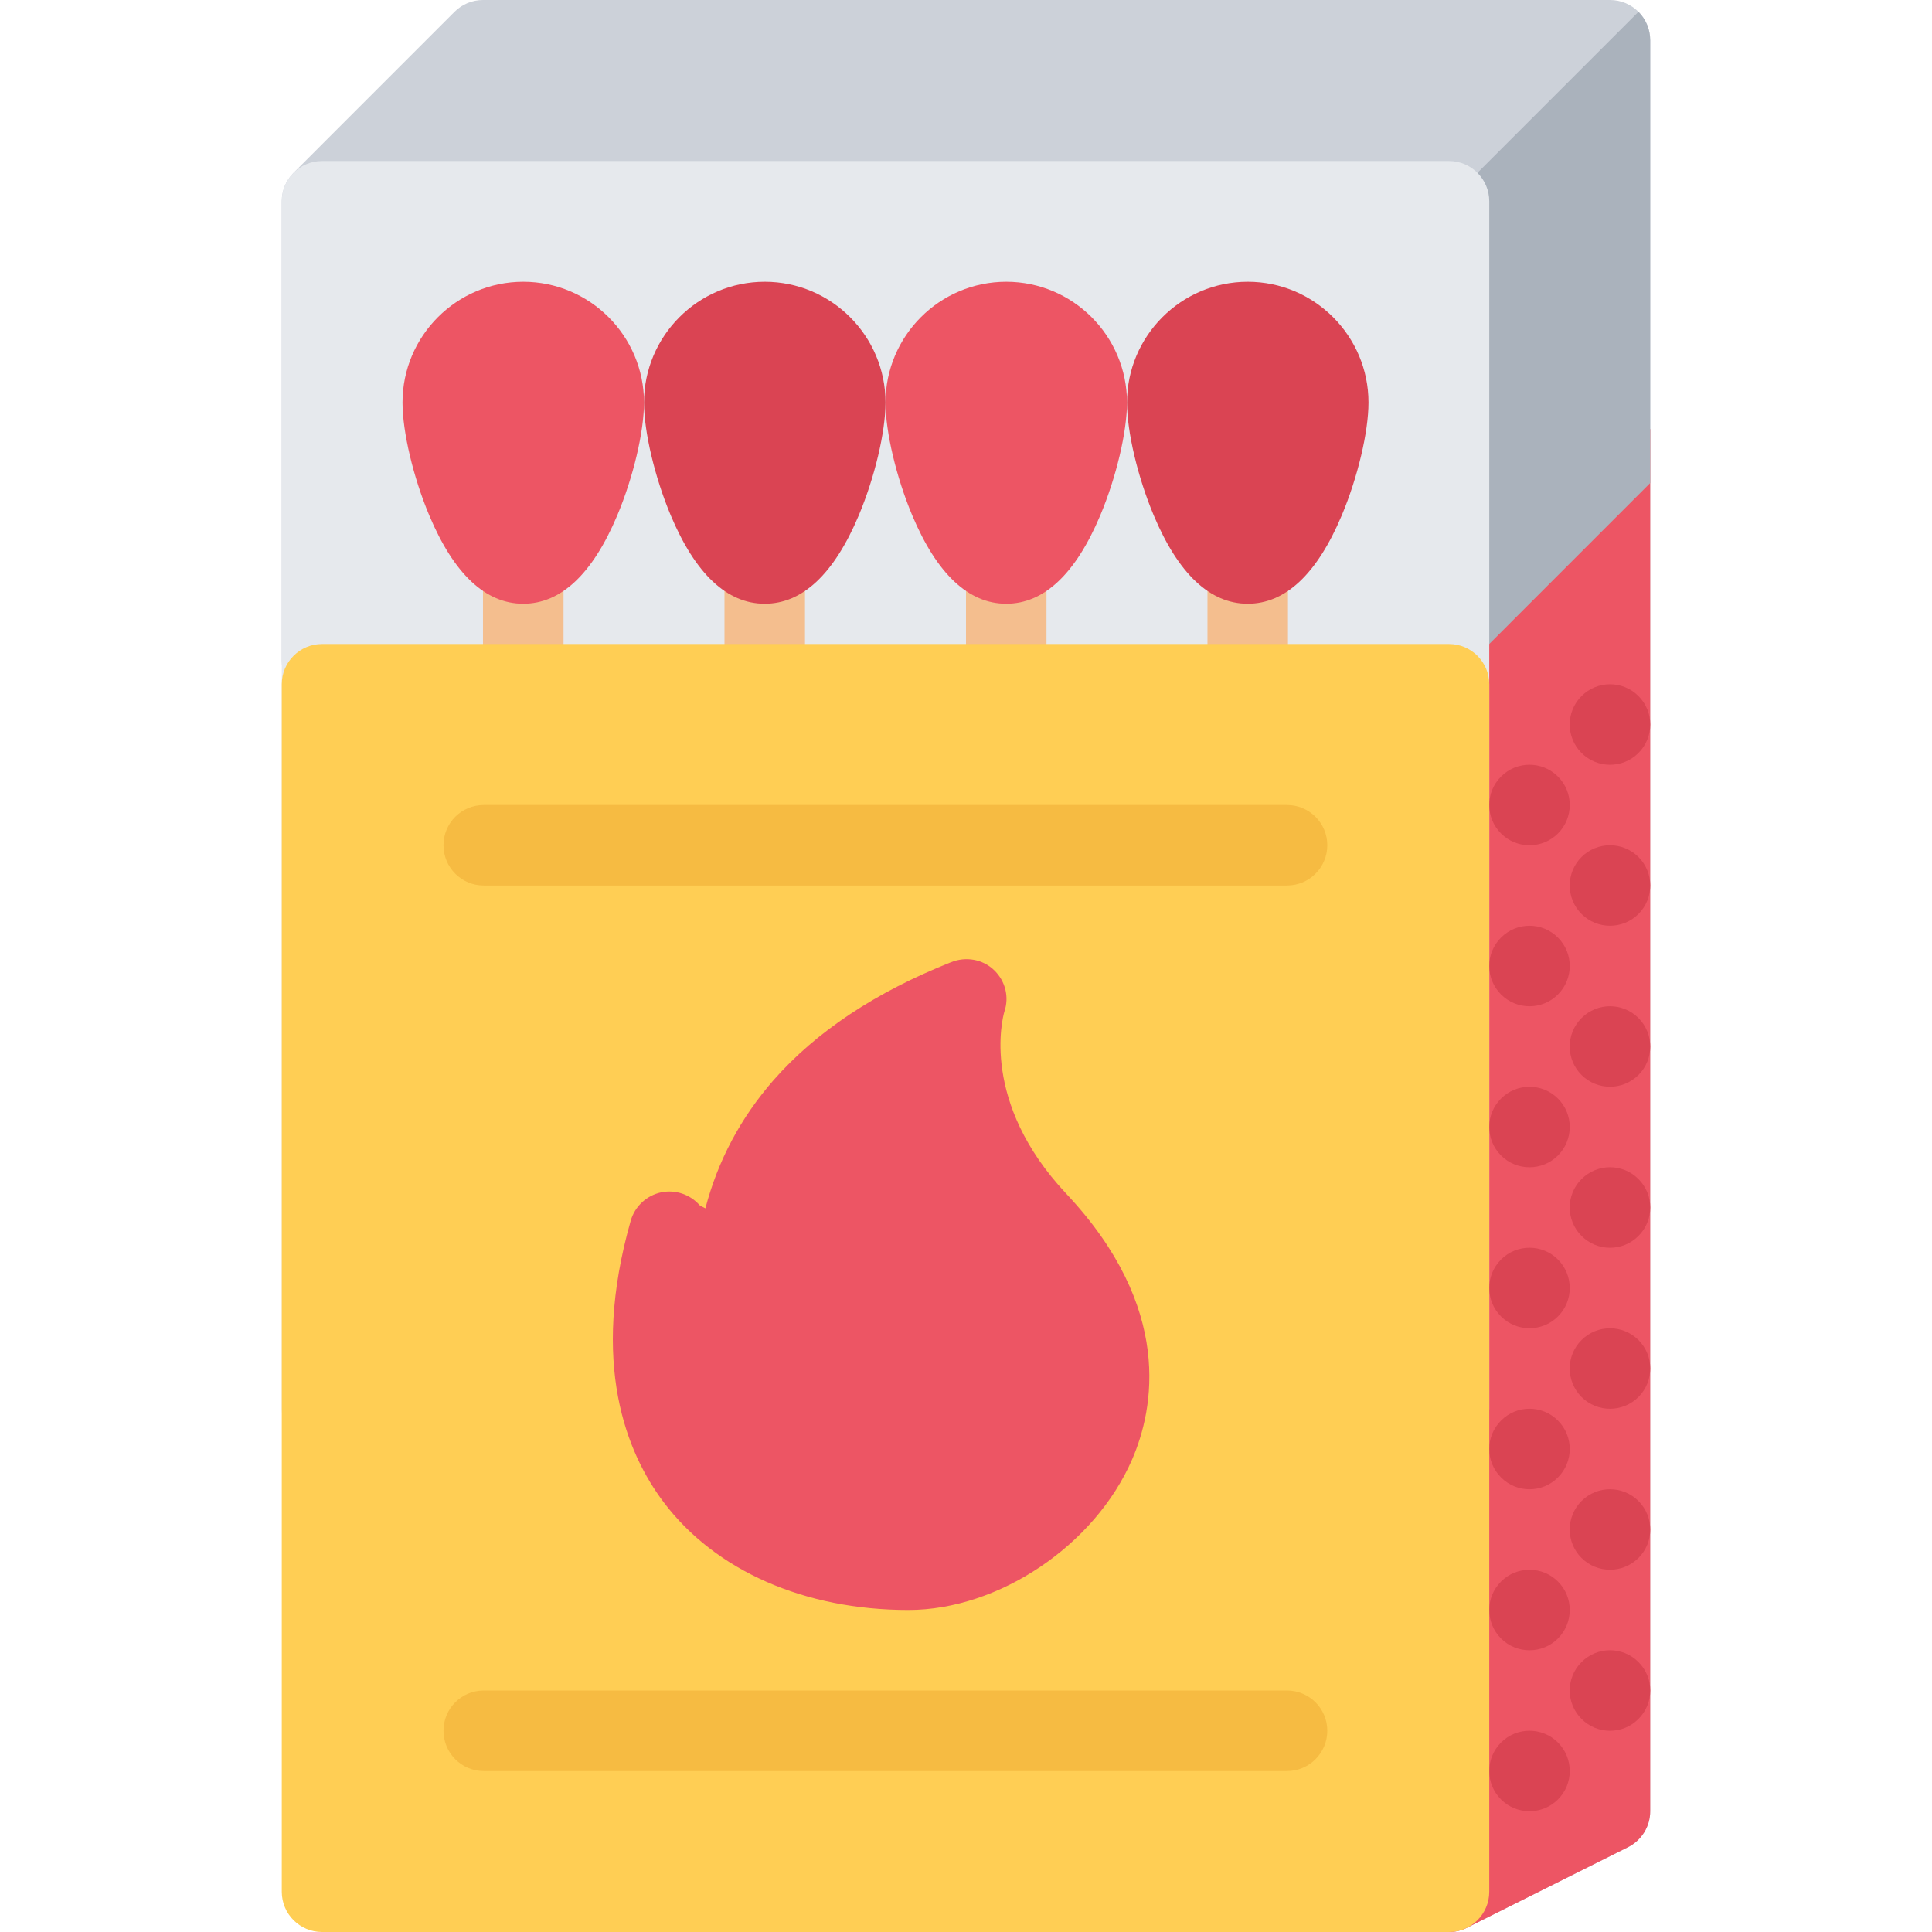
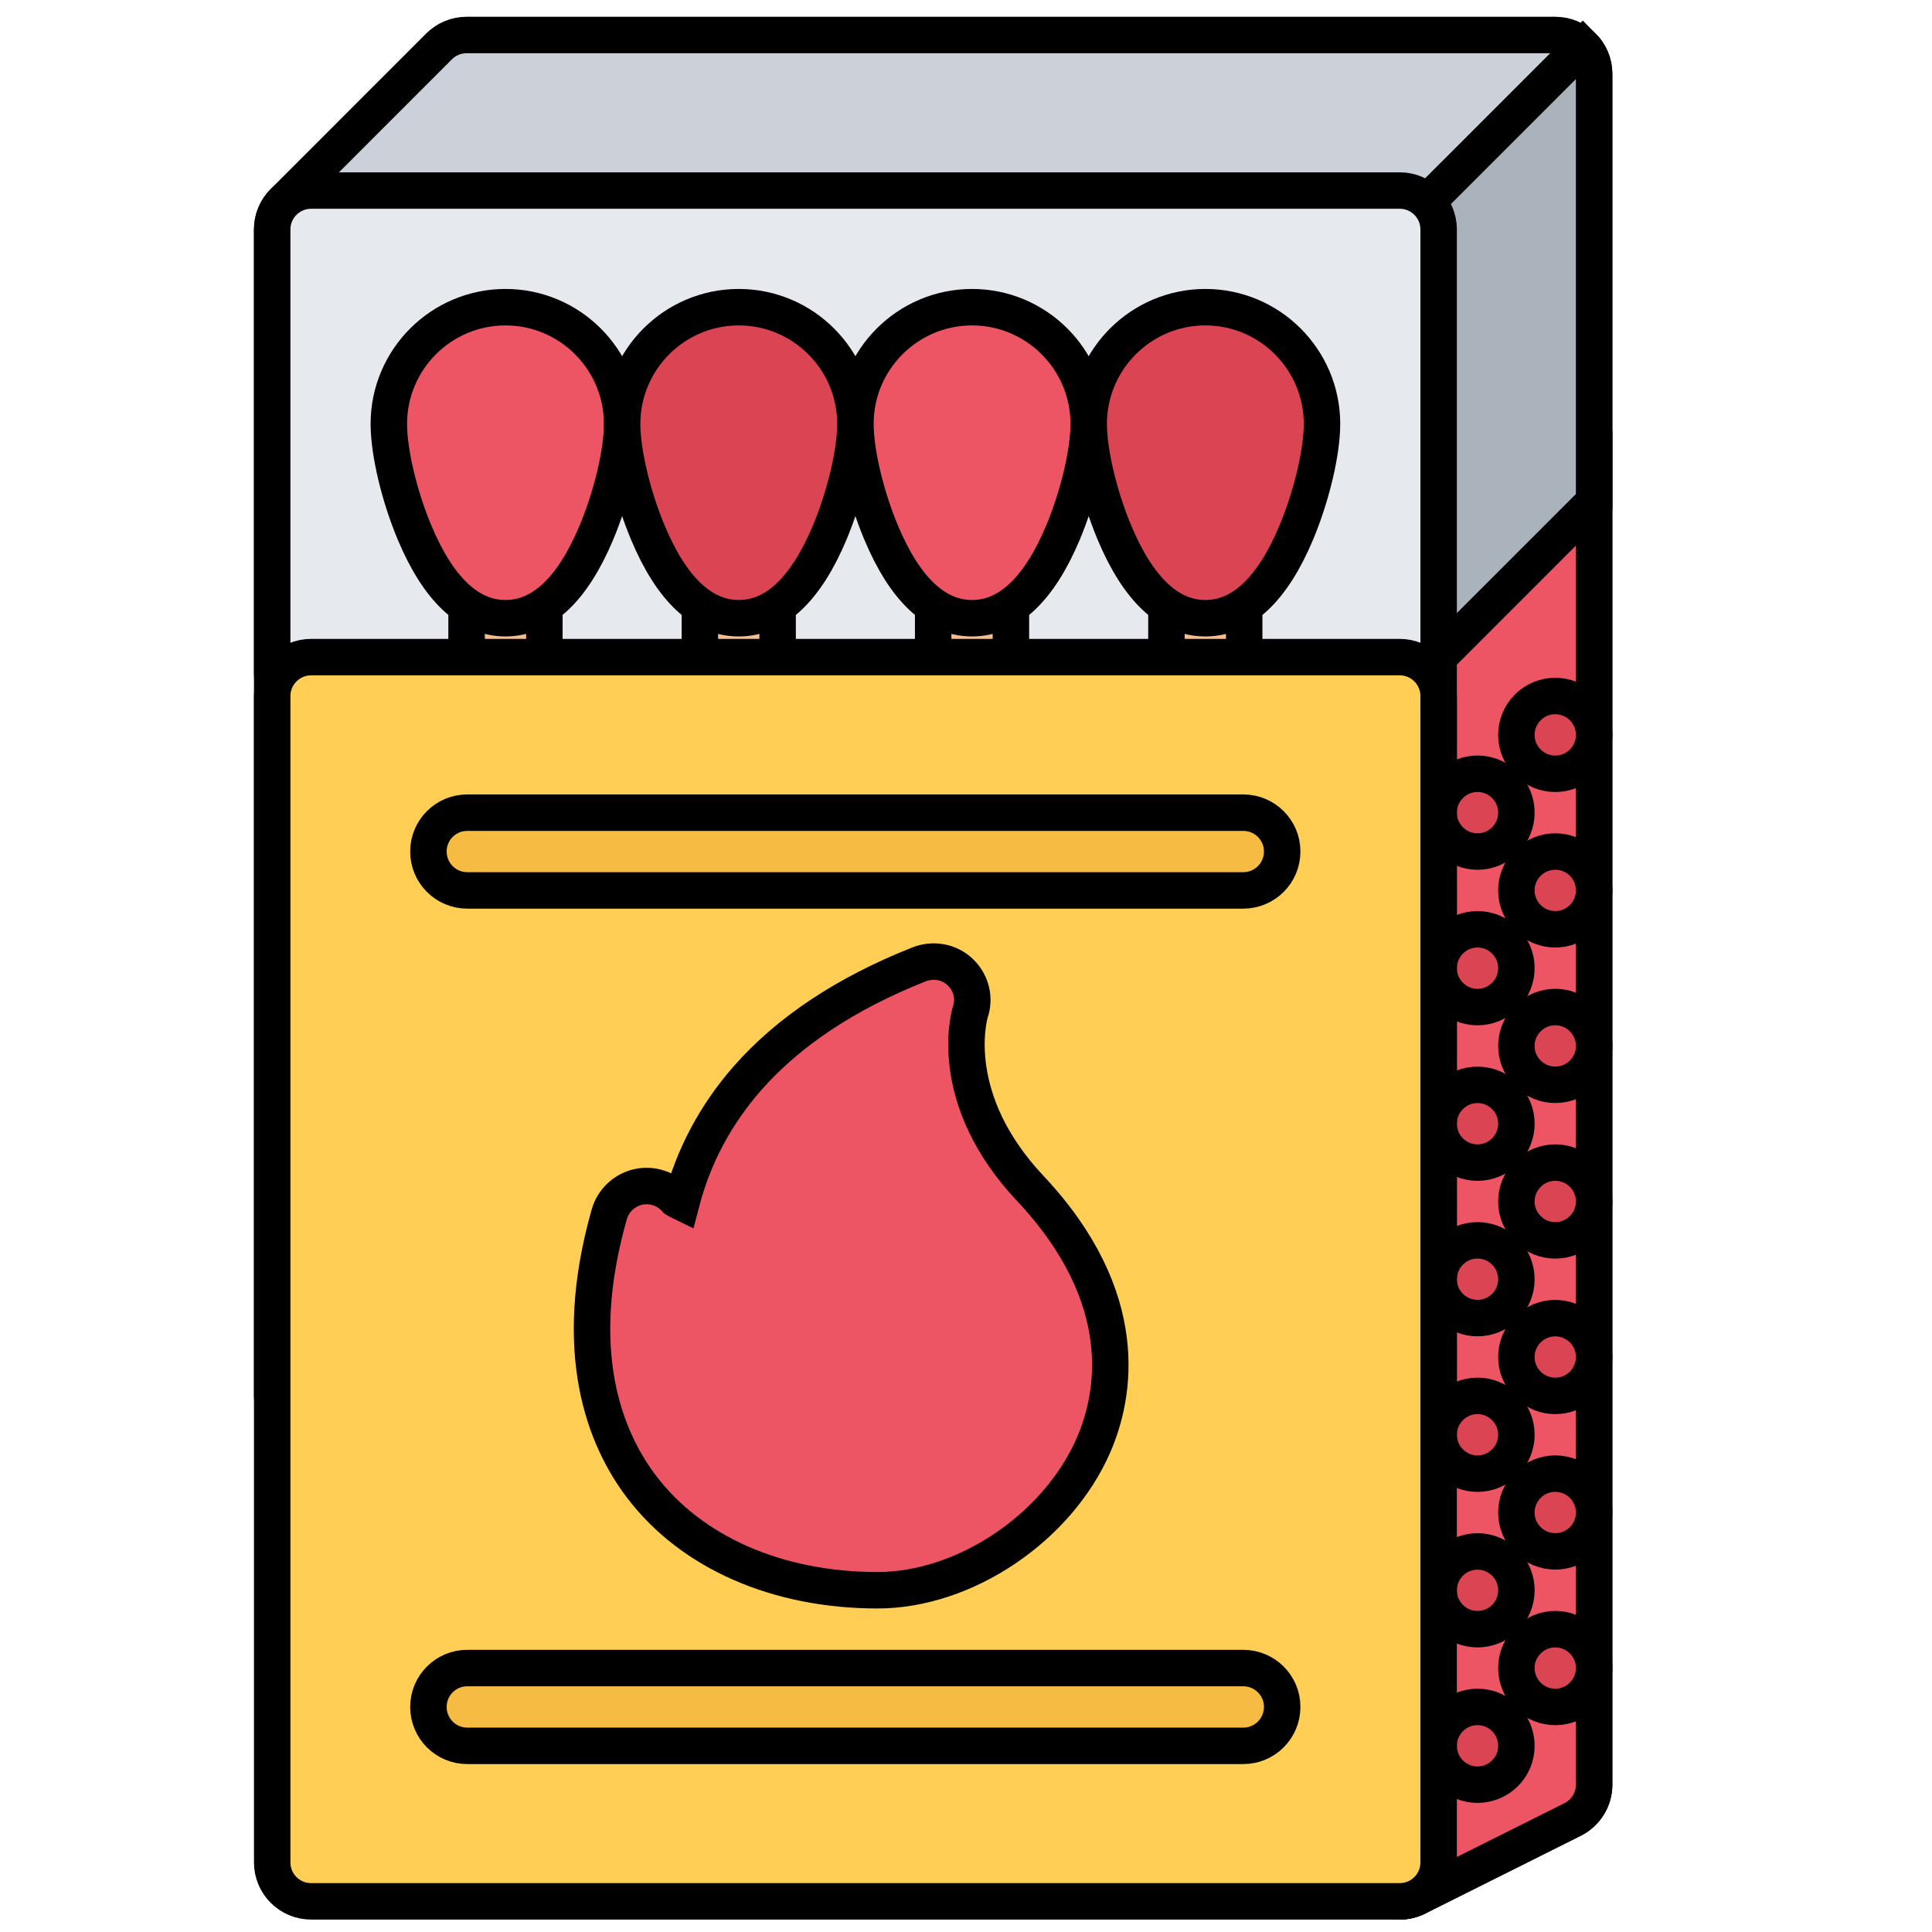
- <svg xmlns="http://www.w3.org/2000/svg" version="1.1" id="Layer_1" viewBox="0 0 511.99 511.99" xml:space="preserve">
-   <path style="fill:#CCD1D9;" d="M426.657,0H127.996c-2.828,0-5.546,1.125-7.546,3.125l-42.655,42.67c-2,2-3.125,4.719-3.125,7.547  v121.777c0,2.656,1,5.234,2.796,7.202l298.661,326.2c2.062,2.281,4.938,3.469,7.859,3.469c1.625,0,3.25-0.375,4.766-1.125  l42.67-21.344c3.609-1.812,5.891-5.5,5.891-9.531V10.672C437.313,4.781,432.548,0,426.657,0z" />
-   <path style="fill:#ED5564;" d="M318.536,113.715v331.902l57.591,62.904c2.062,2.281,4.938,3.469,7.859,3.469  c1.625,0,3.25-0.375,4.766-1.125l42.67-21.344c3.609-1.812,5.891-5.5,5.891-9.531V113.715H318.536z" />
-   <path style="fill:#AAB2BC;" d="M437.313,10.672c0-2.938-1.188-5.609-3.109-7.547l-50.217,50.217v127.995l53.326-53.342V10.672z" />
-   <path style="fill:#E6E9ED;" d="M383.987,42.67H85.342c-5.891,0-10.671,4.781-10.671,10.672v319.996  c0,5.875,4.781,10.656,10.671,10.656h298.646c5.891,0,10.672-4.781,10.672-10.656V53.342  C394.659,47.451,389.878,42.67,383.987,42.67z" />
-   <g>
-     <path style="fill:#DA4453;" d="M412.861,248.46c4.172,4.156,4.172,10.921,0,15.077c-4.156,4.172-10.921,4.172-15.077,0   c-4.172-4.156-4.172-10.921,0-15.077C401.94,244.288,408.705,244.288,412.861,248.46z" />
-     <path style="fill:#DA4453;" d="M434.204,269.787c4.156,4.18,4.156,10.93,0,15.085c-4.172,4.156-10.921,4.156-15.093,0   c-4.172-4.155-4.172-10.905,0-15.085C423.283,265.615,430.032,265.615,434.204,269.787z" />
-     <path style="fill:#DA4453;" d="M434.204,227.116c4.156,4.172,4.156,10.922,0,15.094c-4.172,4.156-10.921,4.156-15.093,0   c-4.172-4.172-4.172-10.922,0-15.094C423.283,222.96,430.032,222.96,434.204,227.116z" />
-     <path style="fill:#DA4453;" d="M412.861,205.789c4.172,4.172,4.172,10.922,0,15.094c-4.156,4.155-10.921,4.155-15.077,0   c-4.172-4.172-4.172-10.922,0-15.094C401.94,201.618,408.705,201.618,412.861,205.789z" />
-     <path style="fill:#DA4453;" d="M434.204,184.462c4.156,4.156,4.156,10.922,0,15.078c-4.172,4.172-10.921,4.172-15.093,0   c-4.172-4.156-4.172-10.922,0-15.078C423.283,180.291,430.032,180.291,434.204,184.462z" />
-     <path style="fill:#DA4453;" d="M412.861,291.122c4.172,4.156,4.172,10.906,0,15.094c-4.156,4.156-10.921,4.156-15.077,0   c-4.172-4.188-4.172-10.938,0-15.094C401.94,286.966,408.705,286.966,412.861,291.122z" />
-     <path style="fill:#DA4453;" d="M434.204,312.466c4.156,4.156,4.156,10.905,0,15.062c-4.172,4.188-10.921,4.188-15.093,0   c-4.172-4.156-4.172-10.905,0-15.062C423.283,308.278,430.032,308.278,434.204,312.466z" />
-     <path style="fill:#DA4453;" d="M412.861,333.777c4.172,4.188,4.172,10.938,0,15.093c-4.156,4.156-10.921,4.156-15.077,0   c-4.172-4.155-4.172-10.905,0-15.093C401.94,329.621,408.705,329.621,412.861,333.777z" />
-     <path style="fill:#DA4453;" d="M434.204,355.12c4.156,4.155,4.156,10.905,0,15.093c-4.172,4.156-10.921,4.156-15.093,0   c-4.172-4.188-4.172-10.938,0-15.093C423.283,350.964,430.032,350.964,434.204,355.12z" />
-     <path style="fill:#DA4453;" d="M412.861,376.463c4.172,4.156,4.172,10.906,0,15.062c-4.156,4.187-10.921,4.187-15.077,0   c-4.172-4.156-4.172-10.906,0-15.062C401.94,372.275,408.705,372.275,412.861,376.463z" />
-     <path style="fill:#DA4453;" d="M434.204,397.774c4.156,4.188,4.156,10.938,0,15.093c-4.172,4.156-10.921,4.156-15.093,0   c-4.172-4.155-4.172-10.905,0-15.093C423.283,393.619,430.032,393.619,434.204,397.774z" />
-     <path style="fill:#DA4453;" d="M412.861,419.117c4.172,4.156,4.172,10.906,0,15.094c-4.156,4.156-10.921,4.156-15.077,0   c-4.172-4.188-4.172-10.938,0-15.094C401.94,414.961,408.705,414.961,412.861,419.117z" />
-     <path style="fill:#DA4453;" d="M434.204,440.461c4.156,4.156,4.156,10.906,0,15.062c-4.172,4.188-10.921,4.188-15.093,0   c-4.172-4.156-4.172-10.906,0-15.062C423.283,436.273,430.032,436.273,434.204,440.461z" />
-     <path style="fill:#DA4453;" d="M412.861,461.772c4.172,4.188,4.172,10.938,0,15.094c-4.156,4.155-10.921,4.155-15.077,0   c-4.172-4.156-4.172-10.906,0-15.094C401.94,457.617,408.705,457.617,412.861,461.772z" />
+ <svg xmlns="http://www.w3.org/2000/svg" version="1.1" id="Layer_1" viewBox="0 0 530 530" xml:space="preserve" width="530" height="530">
+   <defs id="defs26" />
+   <path style="fill:#ccd1d9;stroke:#000000;stroke-width:10;stroke-dasharray:none;stroke-opacity:1" d="M 426.657,9.6 H 127.996 c -2.828,0 -5.546,1.125 -7.546,3.125 l -42.655,42.67 c -2,2 -3.125,4.719 -3.125,7.547 v 121.777 c 0,2.656 1,5.234 2.796,7.202 l 298.661,326.2 c 2.062,2.281 4.938,3.469 7.859,3.469 1.625,0 3.25,-0.375 4.766,-1.125 l 42.67,-21.344 c 3.609,-1.812 5.891,-5.5 5.891,-9.531 V 20.272 C 437.313,14.381 432.548,9.6 426.657,9.6 Z" id="path1" />
+   <path style="fill:#ed5564;stroke:#000000;stroke-width:10;stroke-dasharray:none;stroke-opacity:1" d="m 318.536,123.315 v 331.902 l 57.591,62.904 c 2.062,2.281 4.938,3.469 7.859,3.469 1.625,0 3.25,-0.375 4.766,-1.125 l 42.67,-21.344 c 3.609,-1.812 5.891,-5.5 5.891,-9.531 V 123.315 Z" id="path2" />
+   <path style="fill:#aab2bc;stroke:#000000;stroke-width:10;stroke-dasharray:none;stroke-opacity:1" d="m 437.313,20.272 c 0,-2.938 -1.188,-5.609 -3.109,-7.547 l -50.217,50.217 v 127.995 l 53.326,-53.342 z" id="path3" />
+   <path style="fill:#e6e9ed;stroke:#000000;stroke-width:10;stroke-dasharray:none;stroke-opacity:1" d="M 383.987,52.27 H 85.342 c -5.891,0 -10.671,4.781 -10.671,10.672 v 319.996 c 0,5.875 4.781,10.656 10.671,10.656 h 298.646 c 5.891,0 10.672,-4.781 10.672,-10.656 V 62.942 C 394.659,57.051 389.878,52.27 383.987,52.27 Z" id="path4" />
+   <g id="g18" style="stroke:#000000;stroke-width:10;stroke-dasharray:none;stroke-opacity:1" transform="translate(0,9.6)">
+     <path style="fill:#da4453;stroke:#000000;stroke-width:10;stroke-dasharray:none;stroke-opacity:1" d="m 412.861,248.46 c 4.172,4.156 4.172,10.921 0,15.077 -4.156,4.172 -10.921,4.172 -15.077,0 -4.172,-4.156 -4.172,-10.921 0,-15.077 4.156,-4.172 10.921,-4.172 15.077,0 z" id="path5" />
+     <path style="fill:#da4453;stroke:#000000;stroke-width:10;stroke-dasharray:none;stroke-opacity:1" d="m 434.204,269.787 c 4.156,4.18 4.156,10.93 0,15.085 -4.172,4.156 -10.921,4.156 -15.093,0 -4.172,-4.155 -4.172,-10.905 0,-15.085 4.172,-4.172 10.921,-4.172 15.093,0 z" id="path6" />
+     <path style="fill:#da4453;stroke:#000000;stroke-width:10;stroke-dasharray:none;stroke-opacity:1" d="m 434.204,227.116 c 4.156,4.172 4.156,10.922 0,15.094 -4.172,4.156 -10.921,4.156 -15.093,0 -4.172,-4.172 -4.172,-10.922 0,-15.094 4.172,-4.156 10.921,-4.156 15.093,0 z" id="path7" />
+     <path style="fill:#da4453;stroke:#000000;stroke-width:10;stroke-dasharray:none;stroke-opacity:1" d="m 412.861,205.789 c 4.172,4.172 4.172,10.922 0,15.094 -4.156,4.155 -10.921,4.155 -15.077,0 -4.172,-4.172 -4.172,-10.922 0,-15.094 4.156,-4.171 10.921,-4.171 15.077,0 z" id="path8" />
+     <path style="fill:#da4453;stroke:#000000;stroke-width:10;stroke-dasharray:none;stroke-opacity:1" d="m 434.204,184.462 c 4.156,4.156 4.156,10.922 0,15.078 -4.172,4.172 -10.921,4.172 -15.093,0 -4.172,-4.156 -4.172,-10.922 0,-15.078 4.172,-4.171 10.921,-4.171 15.093,0 z" id="path9" />
+     <path style="fill:#da4453;stroke:#000000;stroke-width:10;stroke-dasharray:none;stroke-opacity:1" d="m 412.861,291.122 c 4.172,4.156 4.172,10.906 0,15.094 -4.156,4.156 -10.921,4.156 -15.077,0 -4.172,-4.188 -4.172,-10.938 0,-15.094 4.156,-4.156 10.921,-4.156 15.077,0 z" id="path10" />
+     <path style="fill:#da4453;stroke:#000000;stroke-width:10;stroke-dasharray:none;stroke-opacity:1" d="m 434.204,312.466 c 4.156,4.156 4.156,10.905 0,15.062 -4.172,4.188 -10.921,4.188 -15.093,0 -4.172,-4.156 -4.172,-10.905 0,-15.062 4.172,-4.188 10.921,-4.188 15.093,0 z" id="path11" />
+     <path style="fill:#da4453;stroke:#000000;stroke-width:10;stroke-dasharray:none;stroke-opacity:1" d="m 412.861,333.777 c 4.172,4.188 4.172,10.938 0,15.093 -4.156,4.156 -10.921,4.156 -15.077,0 -4.172,-4.155 -4.172,-10.905 0,-15.093 4.156,-4.156 10.921,-4.156 15.077,0 z" id="path12" />
+     <path style="fill:#da4453;stroke:#000000;stroke-width:10;stroke-dasharray:none;stroke-opacity:1" d="m 434.204,355.12 c 4.156,4.155 4.156,10.905 0,15.093 -4.172,4.156 -10.921,4.156 -15.093,0 -4.172,-4.188 -4.172,-10.938 0,-15.093 4.172,-4.156 10.921,-4.156 15.093,0 z" id="path13" />
+     <path style="fill:#da4453;stroke:#000000;stroke-width:10;stroke-dasharray:none;stroke-opacity:1" d="m 412.861,376.463 c 4.172,4.156 4.172,10.906 0,15.062 -4.156,4.187 -10.921,4.187 -15.077,0 -4.172,-4.156 -4.172,-10.906 0,-15.062 4.156,-4.188 10.921,-4.188 15.077,0 z" id="path14" />
+     <path style="fill:#da4453;stroke:#000000;stroke-width:10;stroke-dasharray:none;stroke-opacity:1" d="m 434.204,397.774 c 4.156,4.188 4.156,10.938 0,15.093 -4.172,4.156 -10.921,4.156 -15.093,0 -4.172,-4.155 -4.172,-10.905 0,-15.093 4.172,-4.155 10.921,-4.155 15.093,0 z" id="path15" />
+     <path style="fill:#da4453;stroke:#000000;stroke-width:10;stroke-dasharray:none;stroke-opacity:1" d="m 412.861,419.117 c 4.172,4.156 4.172,10.906 0,15.094 -4.156,4.156 -10.921,4.156 -15.077,0 -4.172,-4.188 -4.172,-10.938 0,-15.094 4.156,-4.156 10.921,-4.156 15.077,0 z" id="path16" />
+     <path style="fill:#da4453;stroke:#000000;stroke-width:10;stroke-dasharray:none;stroke-opacity:1" d="m 434.204,440.461 c 4.156,4.156 4.156,10.906 0,15.062 -4.172,4.188 -10.921,4.188 -15.093,0 -4.172,-4.156 -4.172,-10.906 0,-15.062 4.172,-4.188 10.921,-4.188 15.093,0 z" id="path17" />
+     <path style="fill:#da4453;stroke:#000000;stroke-width:10;stroke-dasharray:none;stroke-opacity:1" d="m 412.861,461.772 c 4.172,4.188 4.172,10.938 0,15.094 -4.156,4.155 -10.921,4.155 -15.077,0 -4.172,-4.156 -4.172,-10.906 0,-15.094 4.156,-4.155 10.921,-4.155 15.077,0 z" id="path18" />
  </g>
-   <rect x="127.996" y="149.335" style="fill:#F4BE8E;" width="21.343" height="31.999" />
-   <path style="fill:#ED5564;" d="M138.667,159.994c-10,0-18.39-7.891-24.921-23.437c-4.234-10.094-7.078-22.093-7.078-29.89  c0-17.64,14.358-31.999,31.999-31.999s31.999,14.359,31.999,31.999c0,7.797-2.844,19.796-7.078,29.89  C157.042,152.103,148.667,159.994,138.667,159.994z" />
-   <rect x="191.995" y="149.335" style="fill:#F4BE8E;" width="21.327" height="31.999" />
-   <path style="fill:#DA4453;" d="M202.665,159.994c-10,0-18.39-7.891-24.921-23.437c-4.234-10.094-7.078-22.093-7.078-29.89  c0-17.64,14.359-31.999,31.999-31.999s31.999,14.359,31.999,31.999c0,7.797-2.844,19.796-7.078,29.89  C221.04,152.103,212.665,159.994,202.665,159.994z" />
-   <rect x="255.995" y="149.335" style="fill:#F4BE8E;" width="21.327" height="31.999" />
-   <path style="fill:#ED5564;" d="M266.664,159.994c-10,0-18.391-7.891-24.922-23.437c-4.234-10.094-7.078-22.093-7.078-29.89  c0-17.64,14.359-31.999,32-31.999c17.64,0,31.998,14.359,31.998,31.999c0,7.797-2.844,19.796-7.078,29.89  C285.038,152.103,276.663,159.994,266.664,159.994z" />
-   <rect x="319.986" y="149.335" style="fill:#F4BE8E;" width="21.328" height="31.999" />
-   <path style="fill:#DA4453;" d="M330.661,159.994c-10,0-18.391-7.891-24.922-23.437c-4.234-10.094-7.078-22.093-7.078-29.89  c0-17.64,14.359-31.999,32-31.999c17.64,0,31.997,14.359,31.997,31.999c0,7.797-2.844,19.796-7.077,29.89  C349.036,152.103,340.661,159.994,330.661,159.994z" />
-   <path style="fill:#FFCE54;" d="M383.987,170.666H85.342c-5.891,0-10.671,4.781-10.671,10.671v319.997  c0,5.875,4.781,10.656,10.671,10.656h298.646c5.891,0,10.672-4.781,10.672-10.656V181.337  C394.659,175.447,389.878,170.666,383.987,170.666z" />
-   <g>
-     <path style="fill:#F6BB42;" d="M341.068,234.663H128.184c-5.89,0-10.656-4.766-10.656-10.672c0-5.89,4.766-10.655,10.656-10.655   h212.885c5.89,0,10.671,4.766,10.671,10.655C351.739,229.897,346.958,234.663,341.068,234.663z" />
-     <path style="fill:#F6BB42;" d="M341.068,469.335H128.184c-5.89,0-10.656-4.781-10.656-10.687c0-5.875,4.766-10.656,10.656-10.656   h212.885c5.89,0,10.671,4.781,10.671,10.656C351.739,464.554,346.958,469.335,341.068,469.335z" />
+   <rect x="127.996" y="158.936" style="fill:#f4be8e;stroke:#000000;stroke-width:10;stroke-dasharray:none;stroke-opacity:1" width="21.343" height="31.999" id="rect18" />
+   <path style="fill:#ed5564;stroke:#000000;stroke-width:10;stroke-dasharray:none;stroke-opacity:1" d="m 138.667,169.594 c -10,0 -18.39,-7.891 -24.921,-23.437 -4.234,-10.094 -7.078,-22.093 -7.078,-29.89 0,-17.64 14.358,-31.999 31.999,-31.999 17.641,0 31.999,14.359 31.999,31.999 0,7.797 -2.844,19.796 -7.078,29.89 -6.546,15.546 -14.921,23.437 -24.921,23.437 z" id="path19" />
+   <rect x="191.995" y="158.936" style="fill:#f4be8e;stroke:#000000;stroke-width:10;stroke-dasharray:none;stroke-opacity:1" width="21.327" height="31.999" id="rect19" />
+   <path style="fill:#da4453;stroke:#000000;stroke-width:10;stroke-dasharray:none;stroke-opacity:1" d="m 202.665,169.594 c -10,0 -18.39,-7.891 -24.921,-23.437 -4.234,-10.094 -7.078,-22.093 -7.078,-29.89 0,-17.64 14.359,-31.999 31.999,-31.999 17.64,0 31.999,14.359 31.999,31.999 0,7.797 -2.844,19.796 -7.078,29.89 -6.546,15.546 -14.921,23.437 -24.921,23.437 z" id="path20" />
+   <rect x="255.995" y="158.936" style="fill:#f4be8e;stroke:#000000;stroke-width:10;stroke-dasharray:none;stroke-opacity:1" width="21.327" height="31.999" id="rect20" />
+   <path style="fill:#ed5564;stroke:#000000;stroke-width:10;stroke-dasharray:none;stroke-opacity:1" d="m 266.664,169.594 c -10,0 -18.391,-7.891 -24.922,-23.437 -4.234,-10.094 -7.078,-22.093 -7.078,-29.89 0,-17.64 14.359,-31.999 32,-31.999 17.64,0 31.998,14.359 31.998,31.999 0,7.797 -2.844,19.796 -7.078,29.89 -6.546,15.546 -14.921,23.437 -24.92,23.437 z" id="path21" />
+   <rect x="319.986" y="158.936" style="fill:#f4be8e;stroke:#000000;stroke-width:10;stroke-dasharray:none;stroke-opacity:1" width="21.328" height="31.999" id="rect21" />
+   <path style="fill:#da4453;stroke:#000000;stroke-width:10;stroke-dasharray:none;stroke-opacity:1" d="m 330.661,169.594 c -10,0 -18.391,-7.891 -24.922,-23.437 -4.234,-10.094 -7.078,-22.093 -7.078,-29.89 0,-17.64 14.359,-31.999 32,-31.999 17.64,0 31.997,14.359 31.997,31.999 0,7.797 -2.844,19.796 -7.077,29.89 -6.545,15.546 -14.92,23.437 -24.92,23.437 z" id="path22" />
+   <path style="fill:#ffce54;stroke:#000000;stroke-width:10;stroke-dasharray:none;stroke-opacity:1" d="M 383.987,180.266 H 85.342 c -5.891,0 -10.671,4.781 -10.671,10.671 v 319.997 c 0,5.875 4.781,10.656 10.671,10.656 h 298.646 c 5.891,0 10.672,-4.781 10.672,-10.656 V 190.937 c -0.001,-5.89 -4.782,-10.671 -10.673,-10.671 z" id="path23" />
+   <g id="g25" style="stroke:#000000;stroke-width:10;stroke-dasharray:none;stroke-opacity:1" transform="translate(0,9.6)">
+     <path style="fill:#f6bb42;stroke:#000000;stroke-width:10;stroke-dasharray:none;stroke-opacity:1" d="M 341.068,234.663 H 128.184 c -5.89,0 -10.656,-4.766 -10.656,-10.672 0,-5.89 4.766,-10.655 10.656,-10.655 h 212.885 c 5.89,0 10.671,4.766 10.671,10.655 -0.001,5.906 -4.782,10.672 -10.672,10.672 z" id="path24" />
+     <path style="fill:#f6bb42;stroke:#000000;stroke-width:10;stroke-dasharray:none;stroke-opacity:1" d="M 341.068,469.335 H 128.184 c -5.89,0 -10.656,-4.781 -10.656,-10.687 0,-5.875 4.766,-10.656 10.656,-10.656 h 212.885 c 5.89,0 10.671,4.781 10.671,10.656 -0.001,5.906 -4.782,10.687 -10.672,10.687 z" id="path25" />
  </g>
-   <path style="fill:#ED5564;" d="M282.538,316.309c-22.733-24.219-16.858-46.538-16.39-48.163c1.359-3.938,0.281-8.188-2.719-11.062  c-3.016-2.905-7.484-3.655-11.359-2.108c-19.968,7.905-35.812,18.429-47.076,31.271c-8.719,9.969-14.765,21.344-18.062,33.969  c-0.641-0.312-1.172-0.594-1.516-0.812c-2.516-2.875-6.375-4.188-10.141-3.438c-3.906,0.812-7.046,3.719-8.14,7.562  c-10.75,37.842-1.156,61.467,8.781,74.622c13.688,18.124,37.311,28.499,64.811,28.499c23.968,0,49.452-17.155,59.31-39.936  C305.771,373.463,311.115,346.683,282.538,316.309z" />
+   <path style="fill:#ed5564;stroke:#000000;stroke-width:10;stroke-dasharray:none;stroke-opacity:1" d="m 282.538,325.909 c -22.733,-24.219 -16.858,-46.538 -16.39,-48.163 1.359,-3.938 0.281,-8.188 -2.719,-11.062 -3.016,-2.905 -7.484,-3.655 -11.359,-2.108 -19.968,7.905 -35.812,18.429 -47.076,31.271 -8.719,9.969 -14.765,21.344 -18.062,33.969 -0.641,-0.312 -1.172,-0.594 -1.516,-0.812 -2.516,-2.875 -6.375,-4.188 -10.141,-3.438 -3.906,0.812 -7.046,3.719 -8.14,7.562 -10.75,37.842 -1.156,61.467 8.781,74.622 13.688,18.124 37.311,28.499 64.811,28.499 23.968,0 49.452,-17.155 59.31,-39.936 5.734,-13.25 11.078,-40.03 -17.499,-70.404 z" id="path26" />
</svg>
